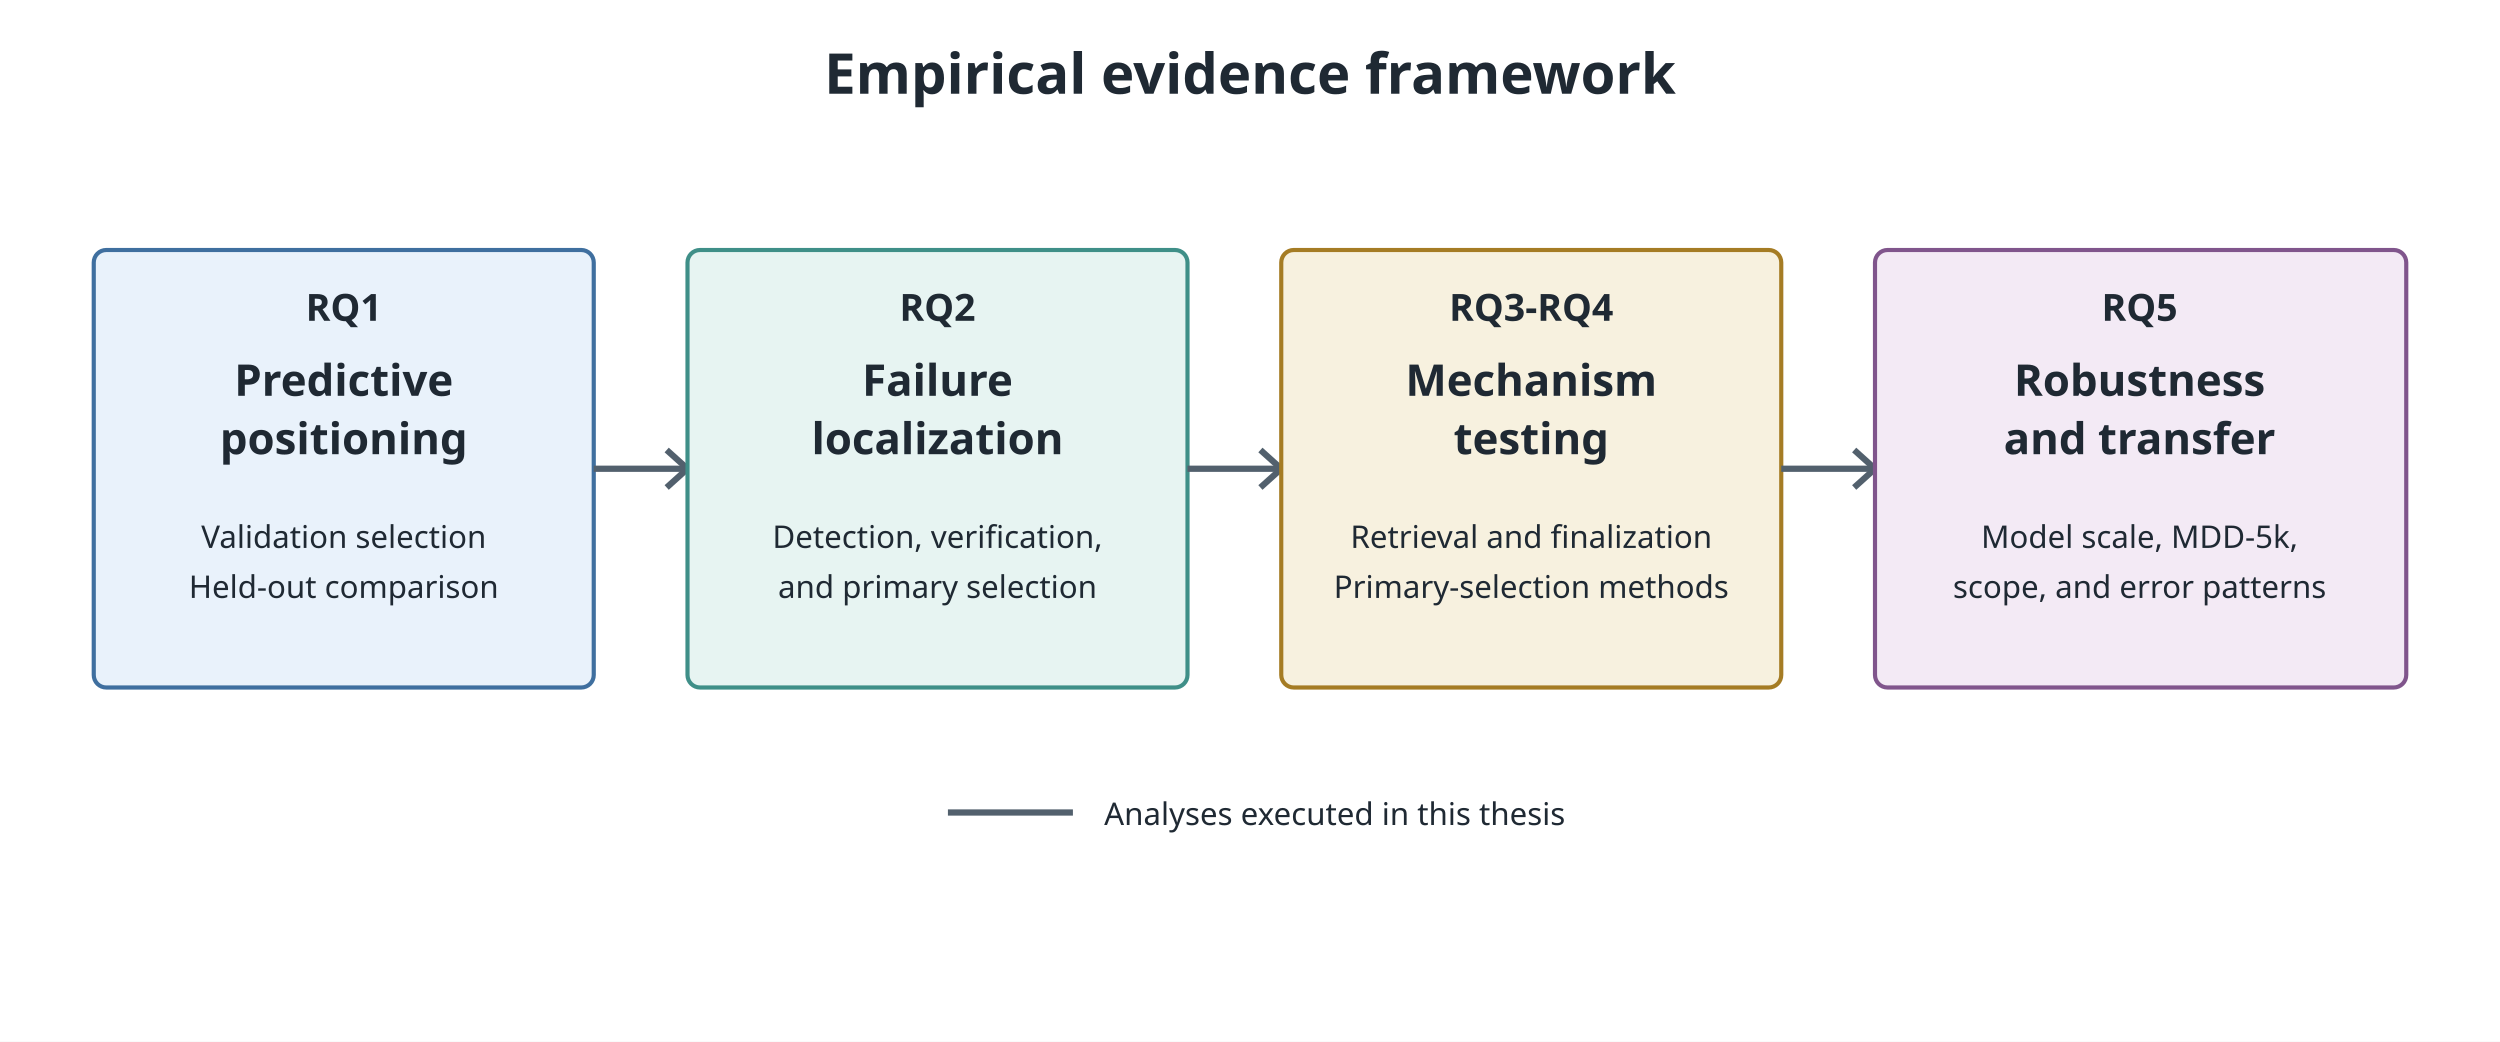
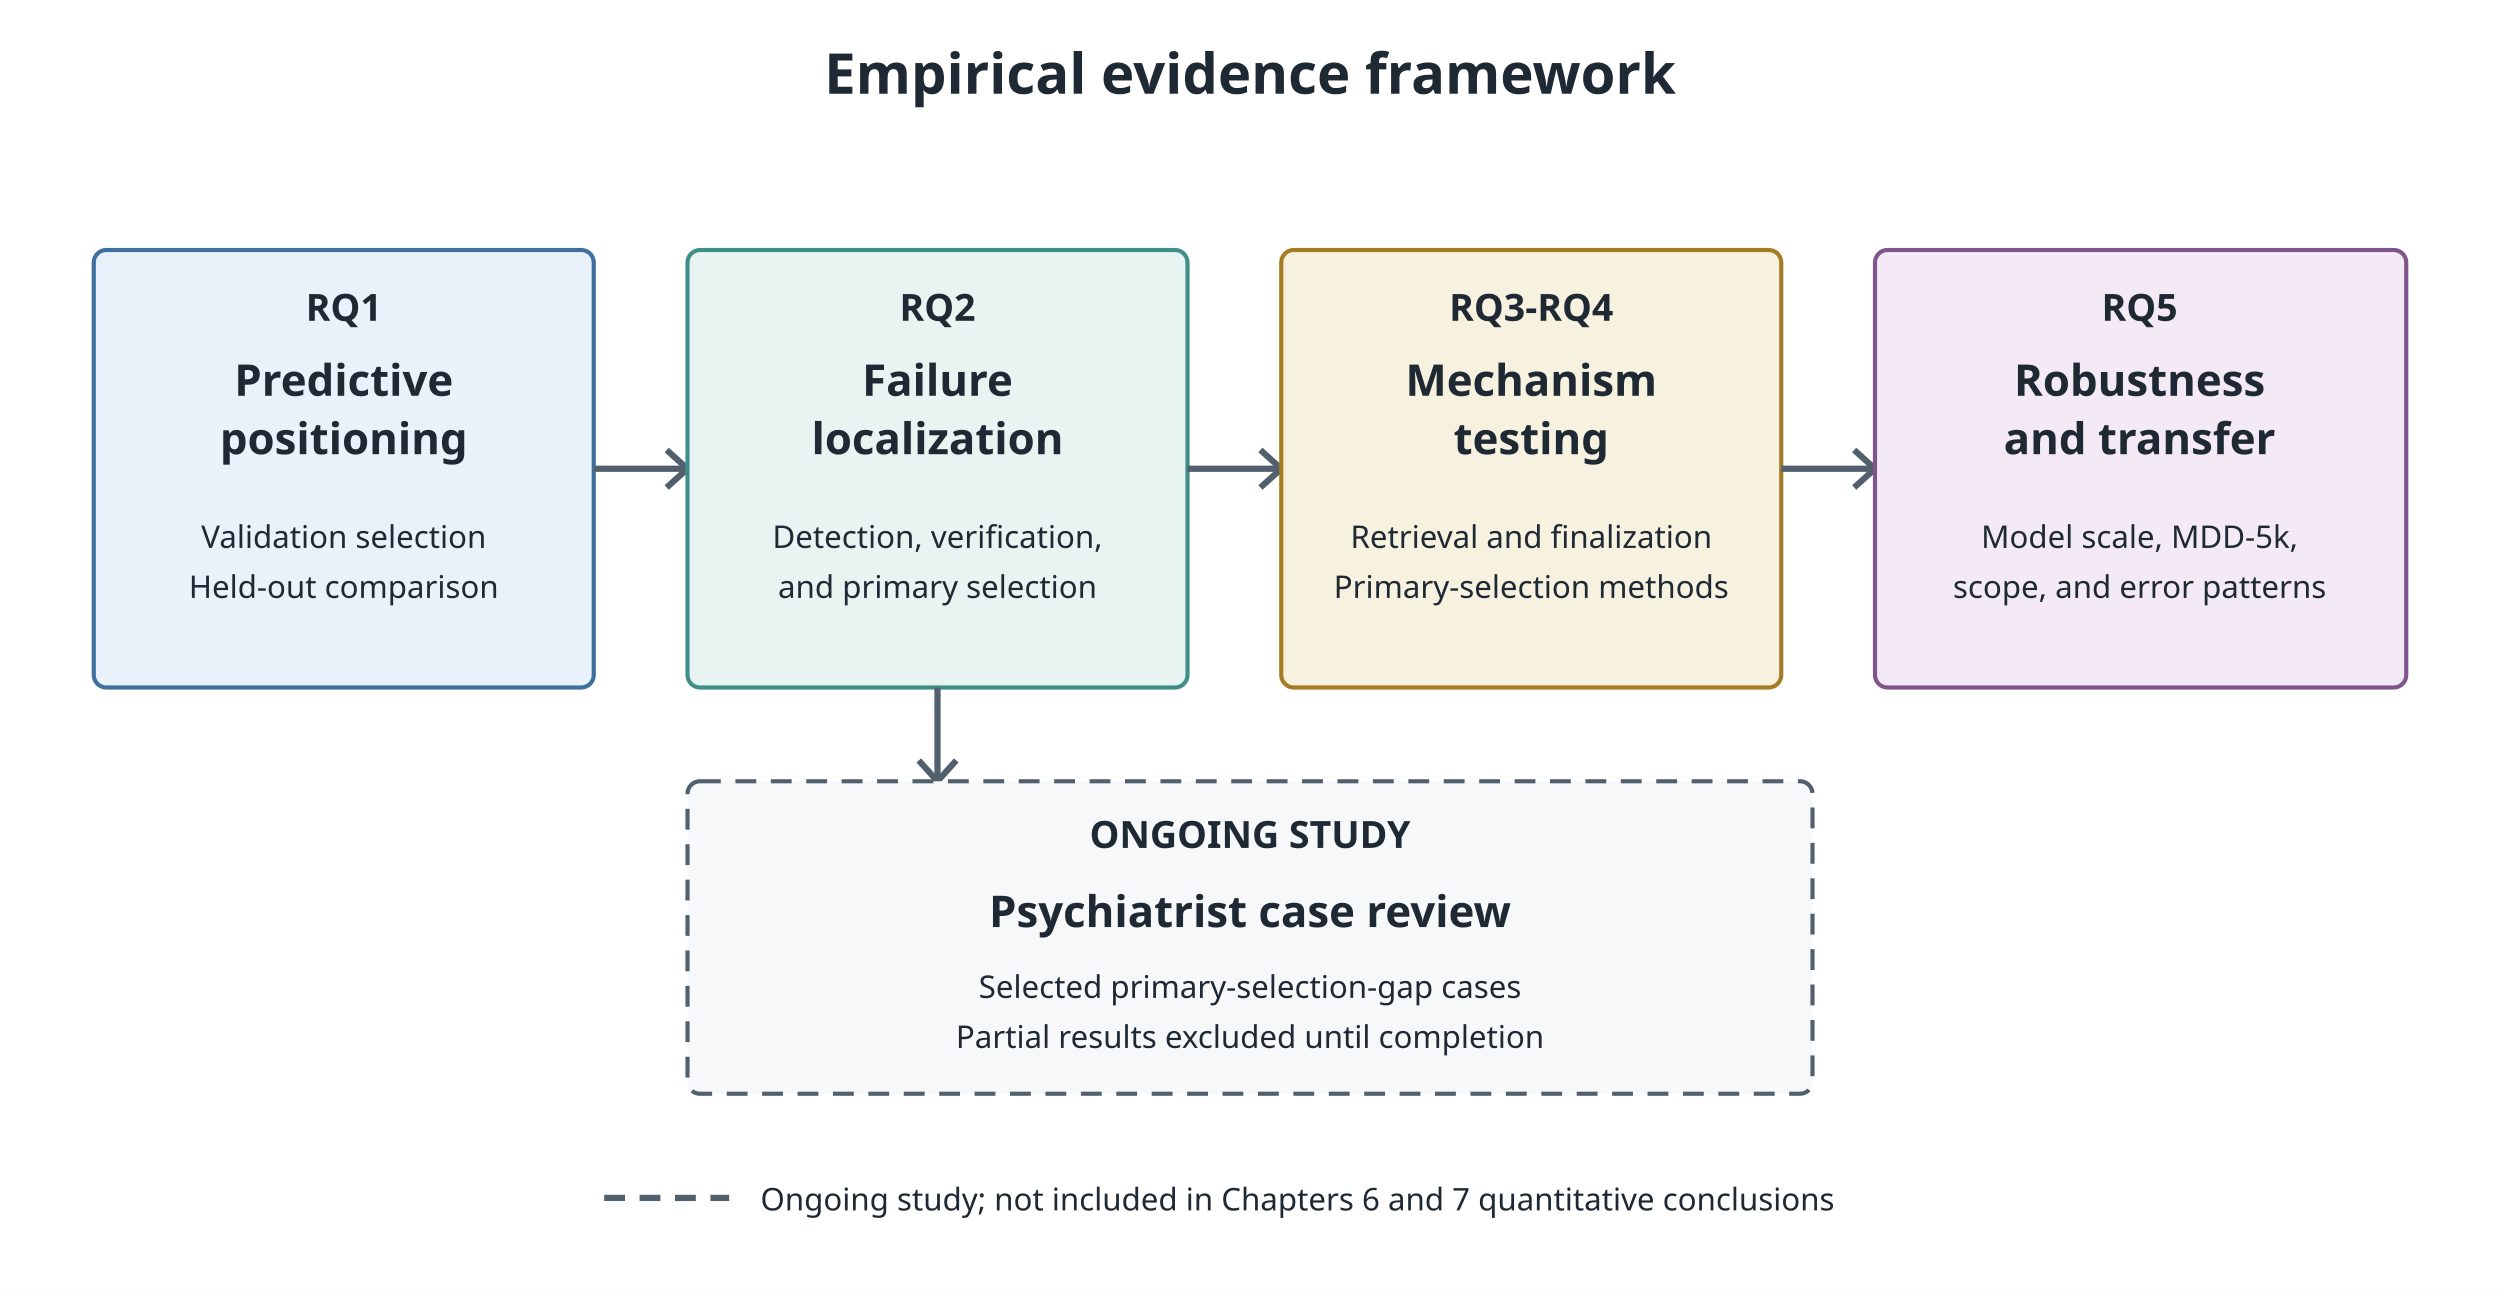
- <svg xmlns="http://www.w3.org/2000/svg" width="1200" height="500" viewBox="0 0 1200 500">
-   <rect width="1200" height="500" fill="#ffffff" />
+ <svg xmlns="http://www.w3.org/2000/svg" width="1200" height="620" viewBox="0 0 1200 620">
+   <rect width="1200" height="620" fill="#ffffff" />
  <style>
    text { font-family: Verdana; fill: #1f2933; }
    .title { font-size: 27px; font-weight: 700; }
    .rq { font-size: 18px; font-weight: 700; }
    .heading { font-size: 21px; font-weight: 700; }
    .detail { font-size: 15px; }
    .arrow { stroke: #52606d; stroke-width: 3; fill: none; }
  </style>
  <text x="600" y="45" text-anchor="middle" class="title">Empirical evidence framework</text>
  <rect x="45" y="120" width="240" height="210" rx="6" fill="#e9f2fb" stroke="#3f6f9f" stroke-width="2" />
  <text x="165" y="154" text-anchor="middle" class="rq">RQ1</text>
  <text x="165" y="190" text-anchor="middle" class="heading">Predictive</text>
  <text x="165" y="218" text-anchor="middle" class="heading">positioning</text>
  <text x="165" y="263" text-anchor="middle" class="detail">Validation selection</text>
  <text x="165" y="287" text-anchor="middle" class="detail">Held-out comparison</text>
  <path d="M 285 225 L 330 225" class="arrow" />
  <path d="M 320 216 L 330 225 L 320 234" class="arrow" />
  <rect x="330" y="120" width="240" height="210" rx="6" fill="#e7f4f2" stroke="#3f8f88" stroke-width="2" />
  <text x="450" y="154" text-anchor="middle" class="rq">RQ2</text>
  <text x="450" y="190" text-anchor="middle" class="heading">Failure</text>
  <text x="450" y="218" text-anchor="middle" class="heading">localization</text>
  <text x="450" y="263" text-anchor="middle" class="detail">Detection, verification,</text>
  <text x="450" y="287" text-anchor="middle" class="detail">and primary selection</text>
  <path d="M 570 225 L 615 225" class="arrow" />
  <path d="M 605 216 L 615 225 L 605 234" class="arrow" />
  <rect x="615" y="120" width="240" height="210" rx="6" fill="#f7f1df" stroke="#a57c24" stroke-width="2" />
  <text x="735" y="154" text-anchor="middle" class="rq">RQ3-RQ4</text>
  <text x="735" y="190" text-anchor="middle" class="heading">Mechanism</text>
  <text x="735" y="218" text-anchor="middle" class="heading">testing</text>
  <text x="735" y="263" text-anchor="middle" class="detail">Retrieval and finalization</text>
  <text x="735" y="287" text-anchor="middle" class="detail">Primary-selection methods</text>
  <path d="M 855 225 L 900 225" class="arrow" />
  <path d="M 890 216 L 900 225 L 890 234" class="arrow" />
  <rect x="900" y="120" width="255" height="210" rx="6" fill="#f3eaf5" stroke="#80558c" stroke-width="2" />
  <text x="1027" y="154" text-anchor="middle" class="rq">RQ5</text>
  <text x="1027" y="190" text-anchor="middle" class="heading">Robustness</text>
  <text x="1027" y="218" text-anchor="middle" class="heading">and transfer</text>
  <text x="1027" y="263" text-anchor="middle" class="detail">Model scale, MDD-5k,</text>
  <text x="1027" y="287" text-anchor="middle" class="detail">scope, and error patterns</text>
-   <line x1="455" y1="390" x2="515" y2="390" stroke="#52606d" stroke-width="3" />
-   <text x="530" y="396" class="detail">Analyses executed in this thesis</text>
+   <path d="M 450 330 L 450 375" class="arrow" />
+   <path d="M 441 365 L 450 375 L 459 365" class="arrow" />
+   <rect x="330" y="375" width="540" height="150" rx="6" fill="#f7f8fa" stroke="#52606d" stroke-width="2" stroke-dasharray="10 7" />
+   <text x="600" y="407" text-anchor="middle" class="rq">ONGOING STUDY</text>
+   <text x="600" y="445" text-anchor="middle" class="heading">Psychiatrist case review</text>
+   <text x="600" y="479" text-anchor="middle" class="detail">Selected primary-selection-gap cases</text>
+   <text x="600" y="503" text-anchor="middle" class="detail">Partial results excluded until completion</text>
+   <line x1="290" y1="575" x2="350" y2="575" stroke="#52606d" stroke-width="3" stroke-dasharray="10 7" />
+   <text x="365" y="581" class="detail">Ongoing study; not included in Chapters 6 and 7 quantitative conclusions</text>
</svg>
